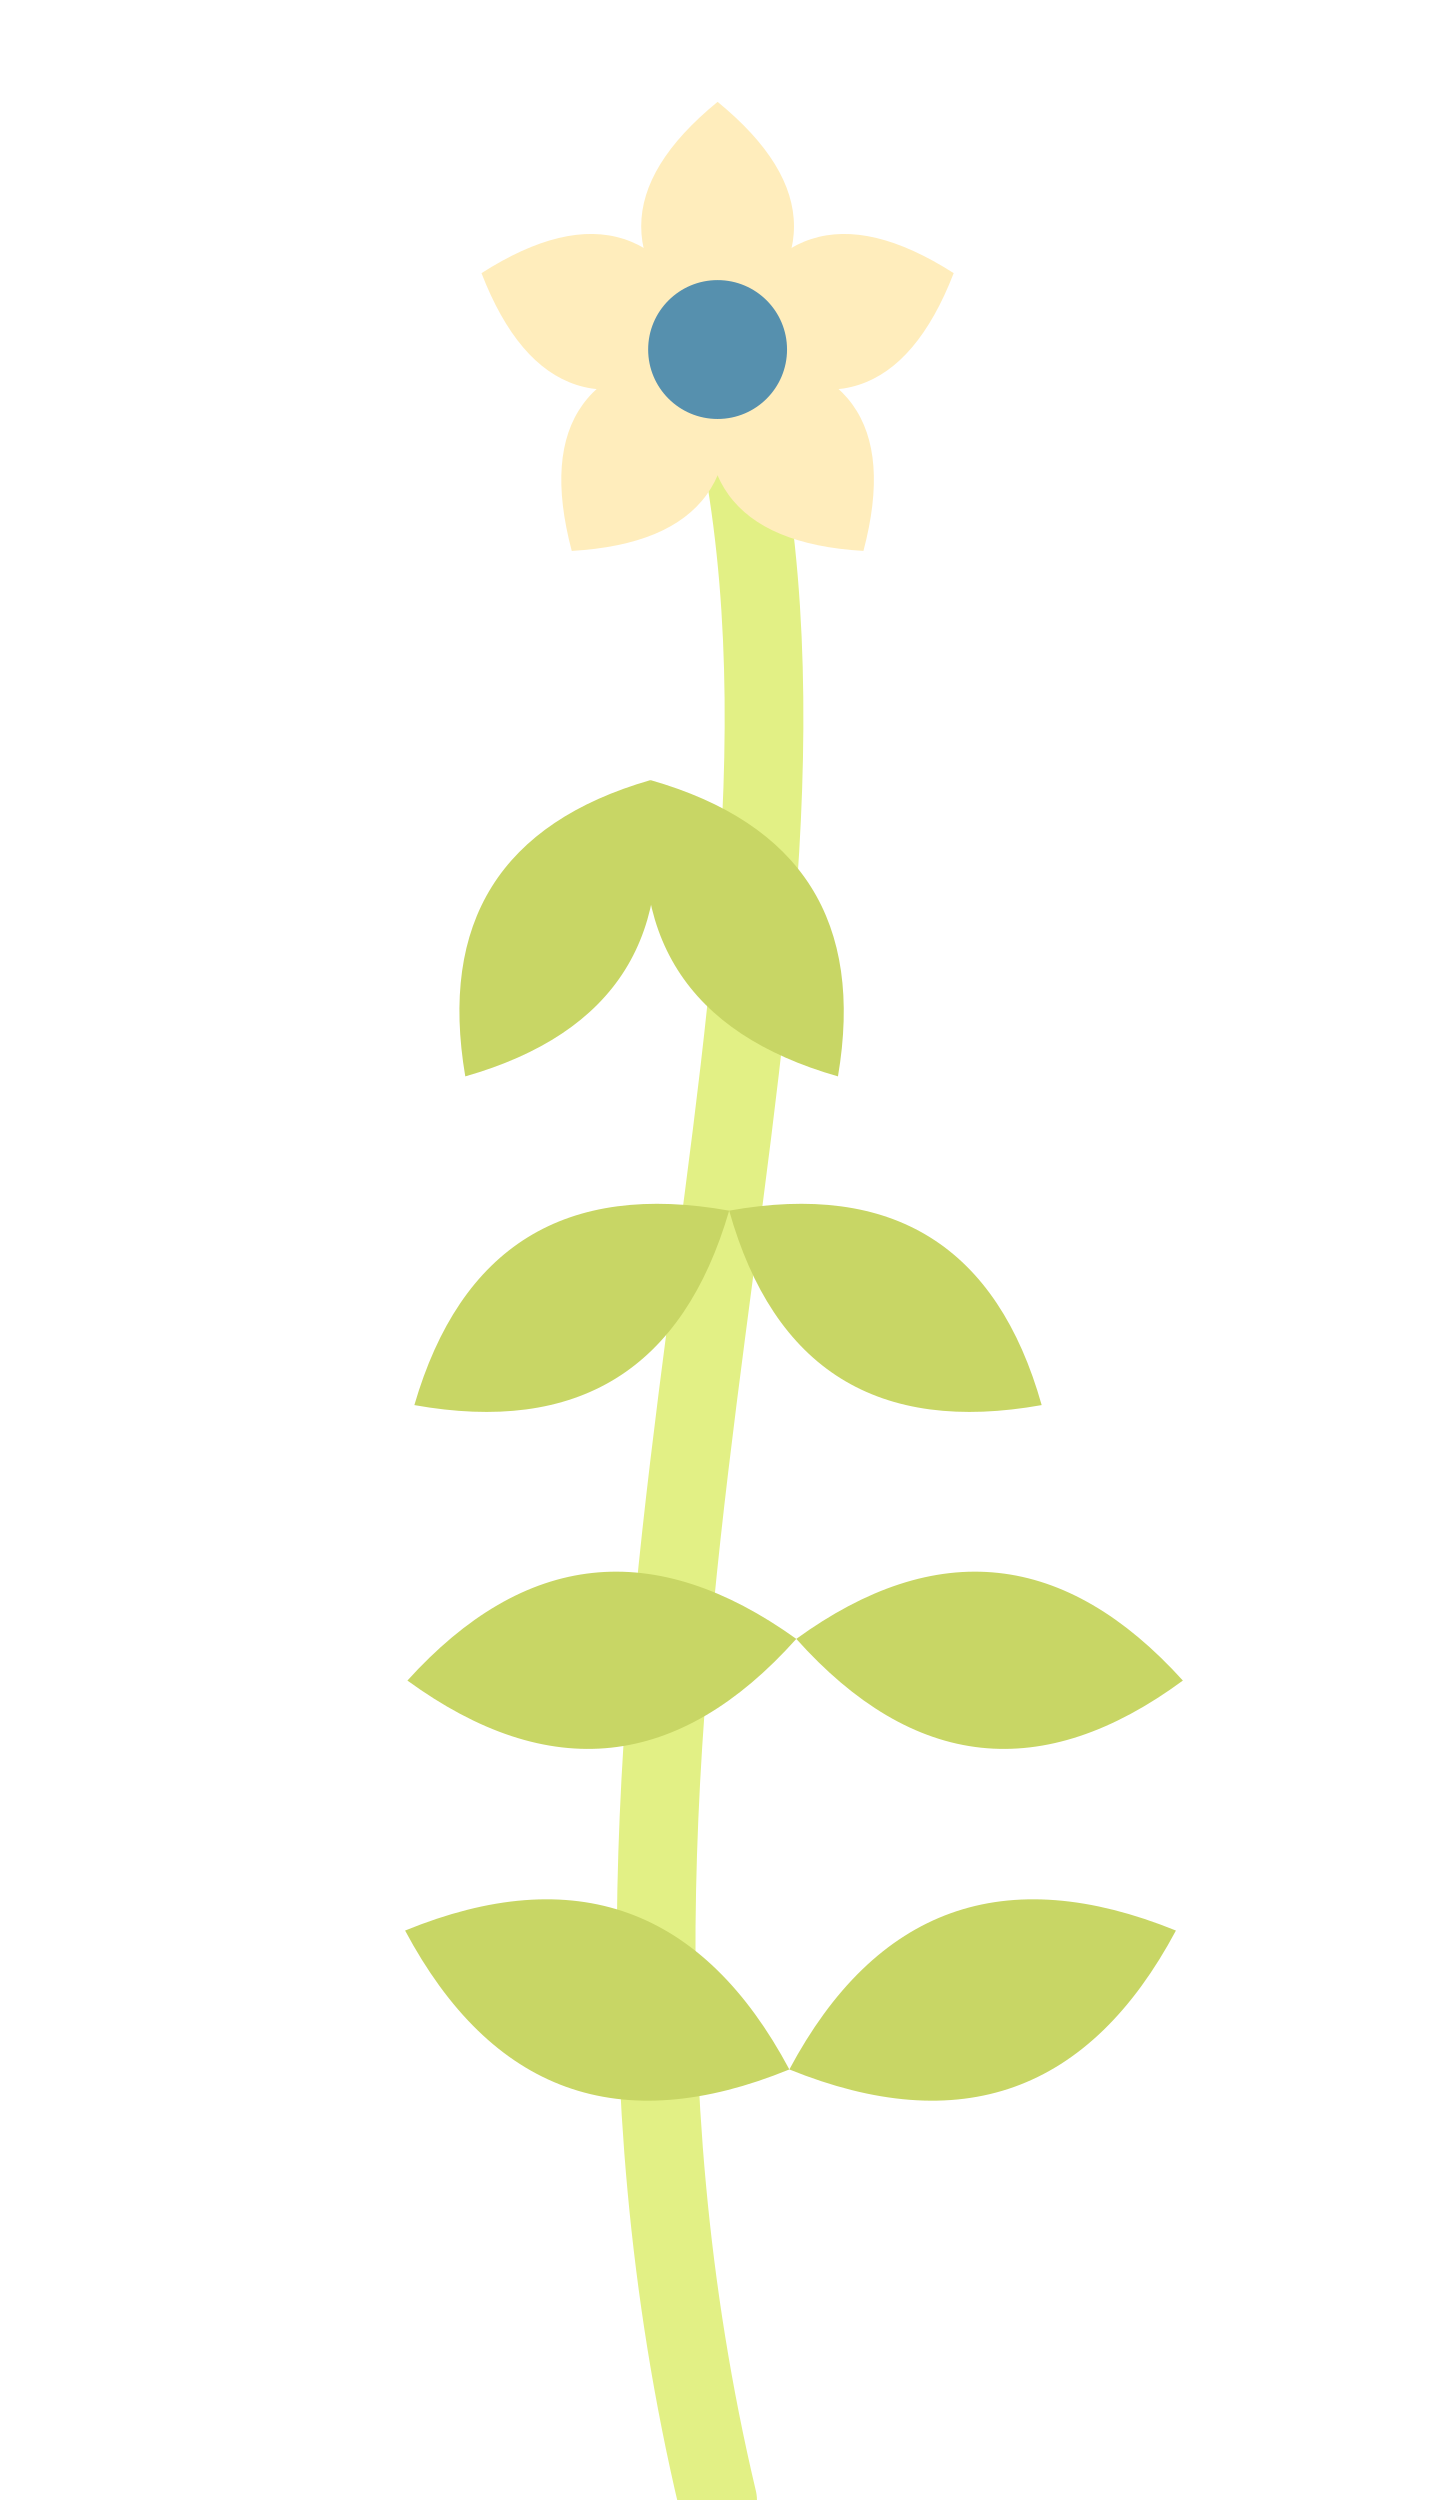
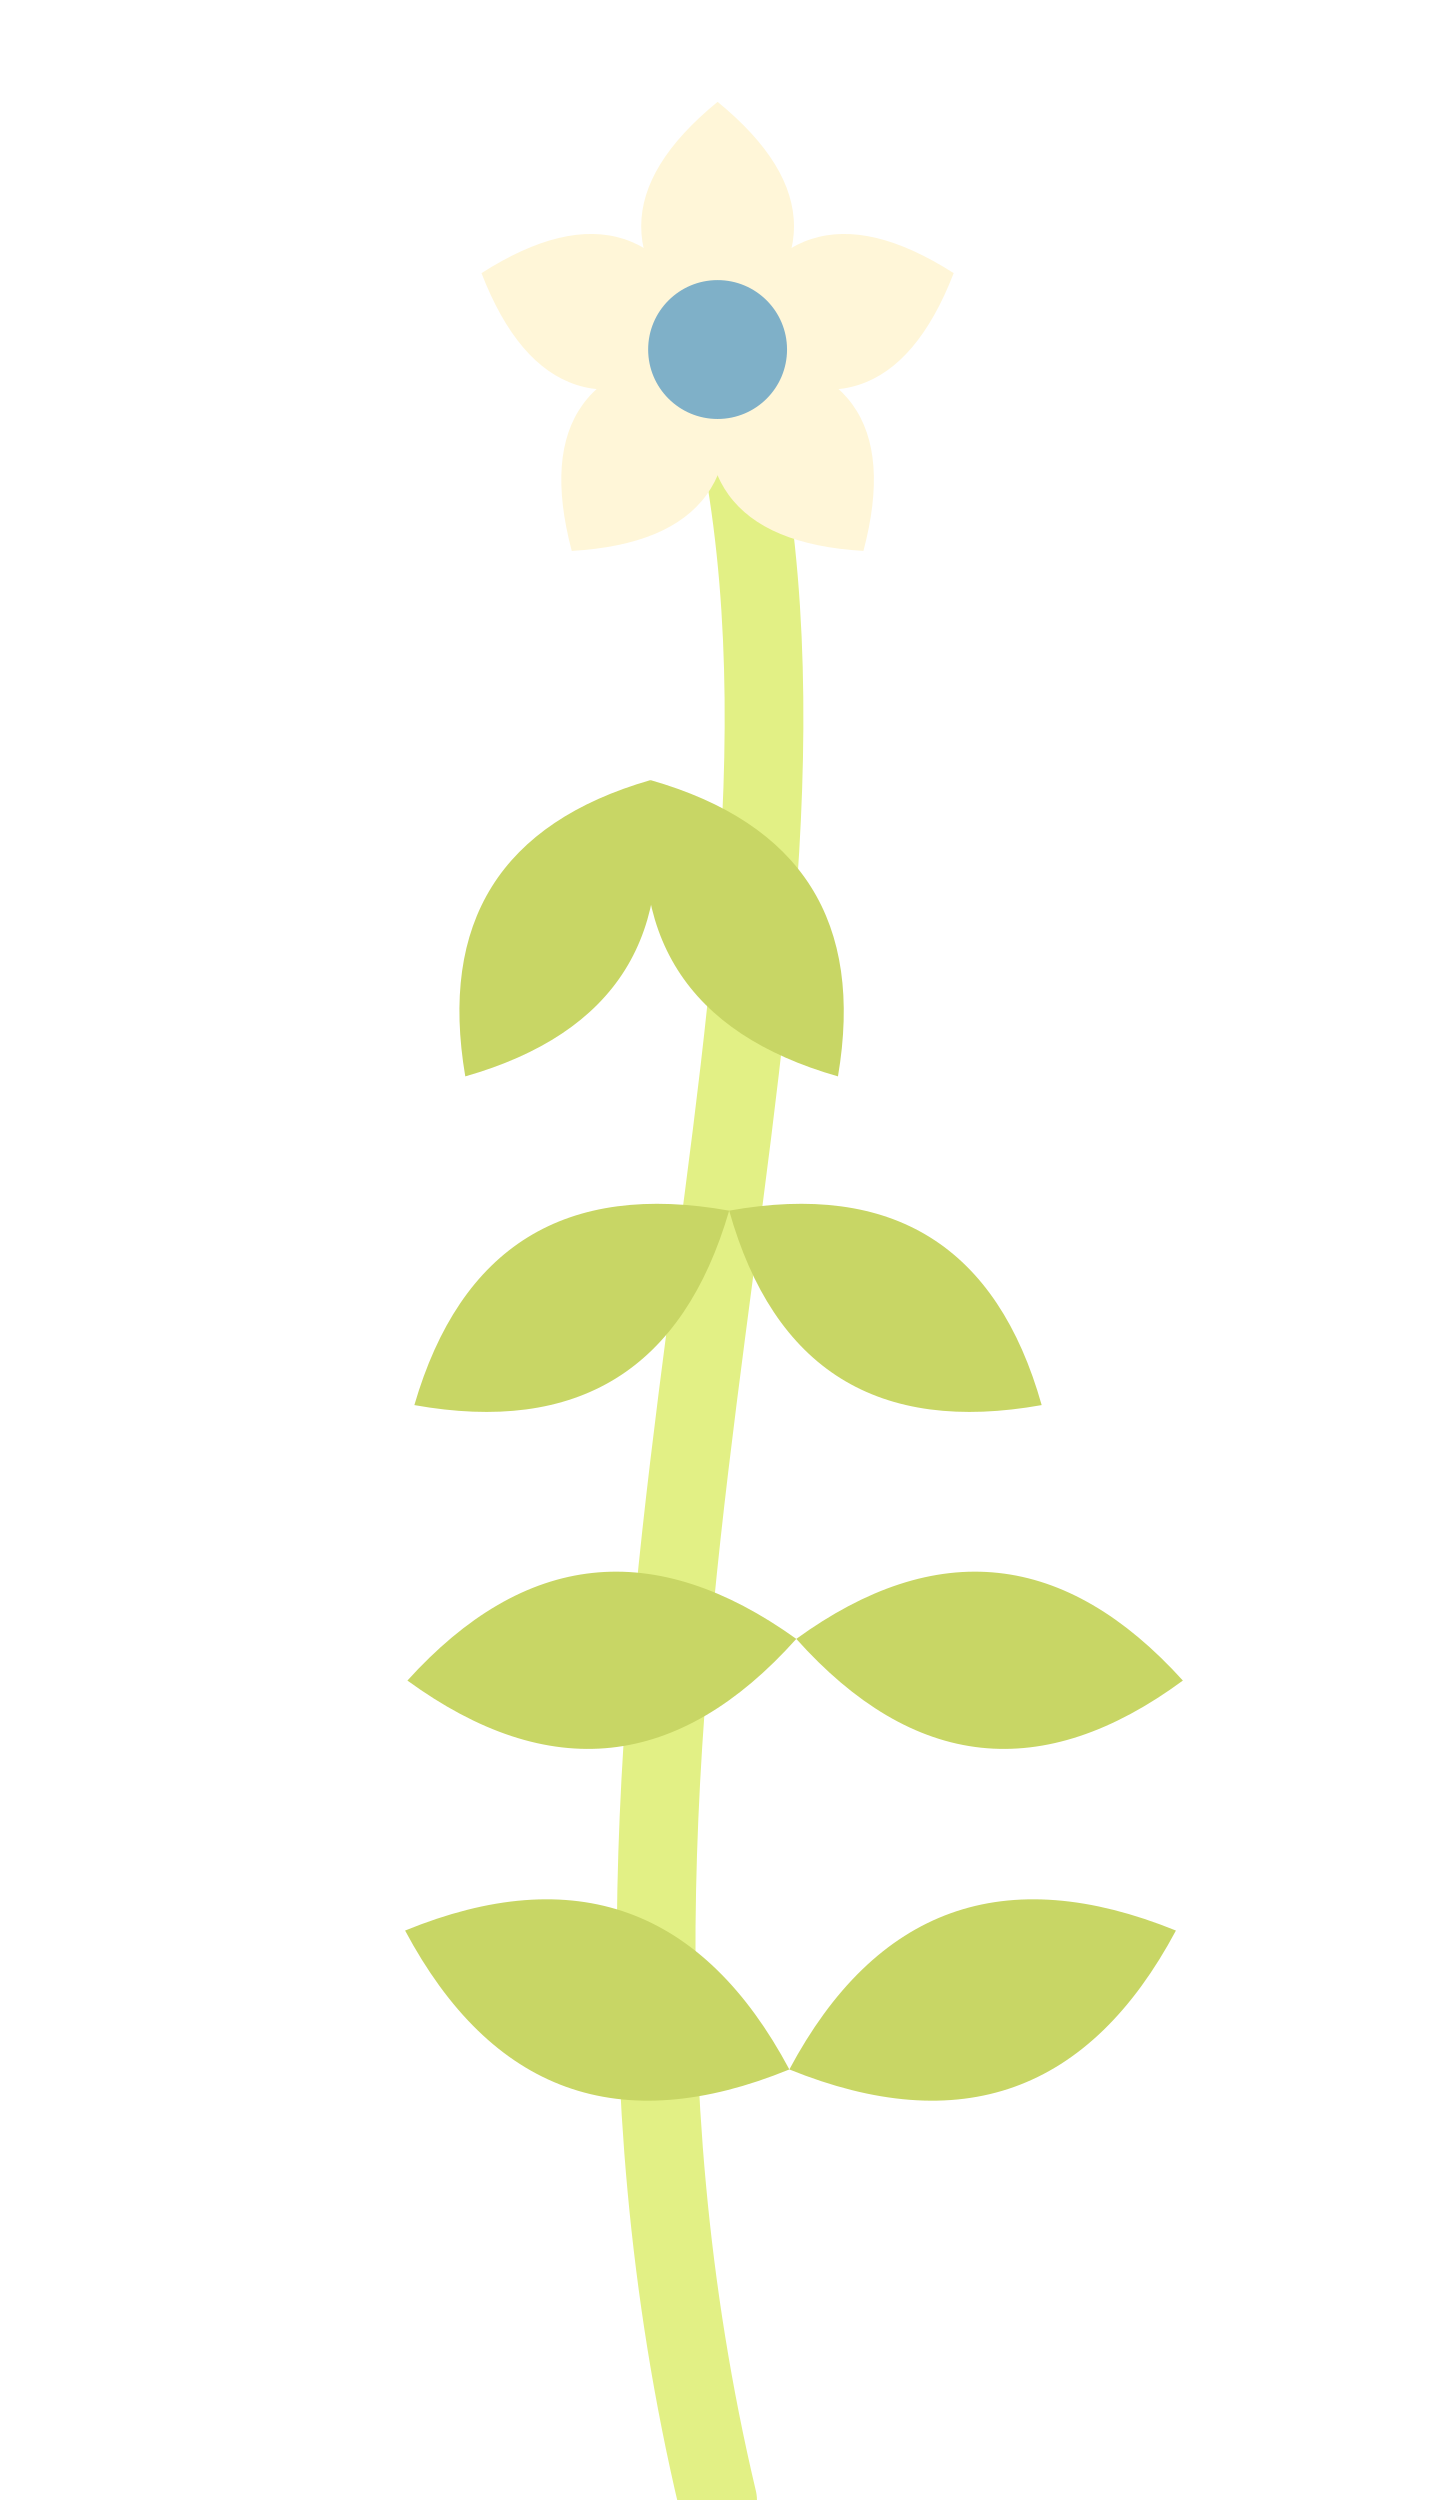
<svg xmlns="http://www.w3.org/2000/svg" width="62" height="108" viewBox="0 0 62 108" fill="none">
  <path d="M 31.0 108.0 C 22.3 71.3 38.4 41.0 31.0 15.1" stroke="#E2F085" stroke-width="3.4" stroke-linecap="round" />
  <path d="M 34.1 89.4 Q 28.5 78.9 17.5 83.4 Q 23.1 93.9 34.1 89.4 Z" fill="#C8D665" />
  <path d="M 34.1 89.4 Q 45.2 93.9 50.8 83.4 Q 39.7 78.9 34.1 89.4 Z" fill="#C8D665" />
  <path d="M 34.4 70.8 Q 25.2 64.2 17.6 72.6 Q 26.8 79.3 34.4 70.8 Z" fill="#C8D665" />
  <path d="M 34.4 70.8 Q 42.0 79.3 51.1 72.6 Q 43.5 64.2 34.4 70.8 Z" fill="#C8D665" />
  <path d="M 31.5 52.3 Q 20.9 50.4 17.9 60.7 Q 28.5 62.6 31.5 52.3 Z" fill="#C8D665" />
  <path d="M 31.5 52.3 Q 34.4 62.6 45.0 60.7 Q 42.1 50.4 31.5 52.3 Z" fill="#C8D665" />
  <path d="M 28.1 33.7 Q 18.4 36.5 20.1 46.5 Q 29.9 43.7 28.1 33.7 Z" fill="#C8D665" />
  <path d="M 28.1 33.7 Q 26.4 43.7 36.2 46.5 Q 37.9 36.5 28.1 33.7 Z" fill="#C8D665" />
-   <path d="M 31.0 15.1 Q 37.6 9.8 31.0 4.4 Q 24.4 9.8 31.0 15.1 Z" fill="#FFEDBC" />
-   <path d="M 31.0 15.1 Q 38.1 19.8 41.2 11.8 Q 34.0 7.2 31.0 15.1 Z" fill="#FFEDBC" />
-   <path d="M 31.0 15.1 Q 28.8 23.3 37.3 23.8 Q 39.5 15.5 31.0 15.1 Z" fill="#FFEDBC" />
-   <path d="M 31.0 15.1 Q 22.5 15.5 24.7 23.8 Q 33.2 23.3 31.0 15.1 Z" fill="#FFEDBC" />
-   <path d="M 31.0 15.1 Q 28.0 7.2 20.8 11.8 Q 23.9 19.8 31.0 15.1 Z" fill="#FFEDBC" />
-   <circle cx="31.0" cy="15.1" r="3.0" fill="#5690AE" />
+   <path d="M 31.0 15.1 Q 37.6 9.8 31.0 4.4 Q 24.4 9.8 31.0 15.1 Z" fill="#FFF6D8" />
+   <path d="M 31.0 15.1 Q 38.1 19.8 41.2 11.8 Q 34.0 7.2 31.0 15.1 Z" fill="#FFF6D8" />
+   <path d="M 31.0 15.1 Q 28.8 23.3 37.3 23.8 Q 39.5 15.5 31.0 15.1 Z" fill="#FFF6D8" />
+   <path d="M 31.0 15.1 Q 22.5 15.5 24.7 23.8 Q 33.2 23.3 31.0 15.1 Z" fill="#FFF6D8" />
+   <path d="M 31.0 15.1 Q 28.0 7.2 20.8 11.8 Q 23.9 19.8 31.0 15.1 Z" fill="#FFF6D8" />
+   <circle cx="31.0" cy="15.1" r="3.0" fill="#7FB0C8" />
</svg>
